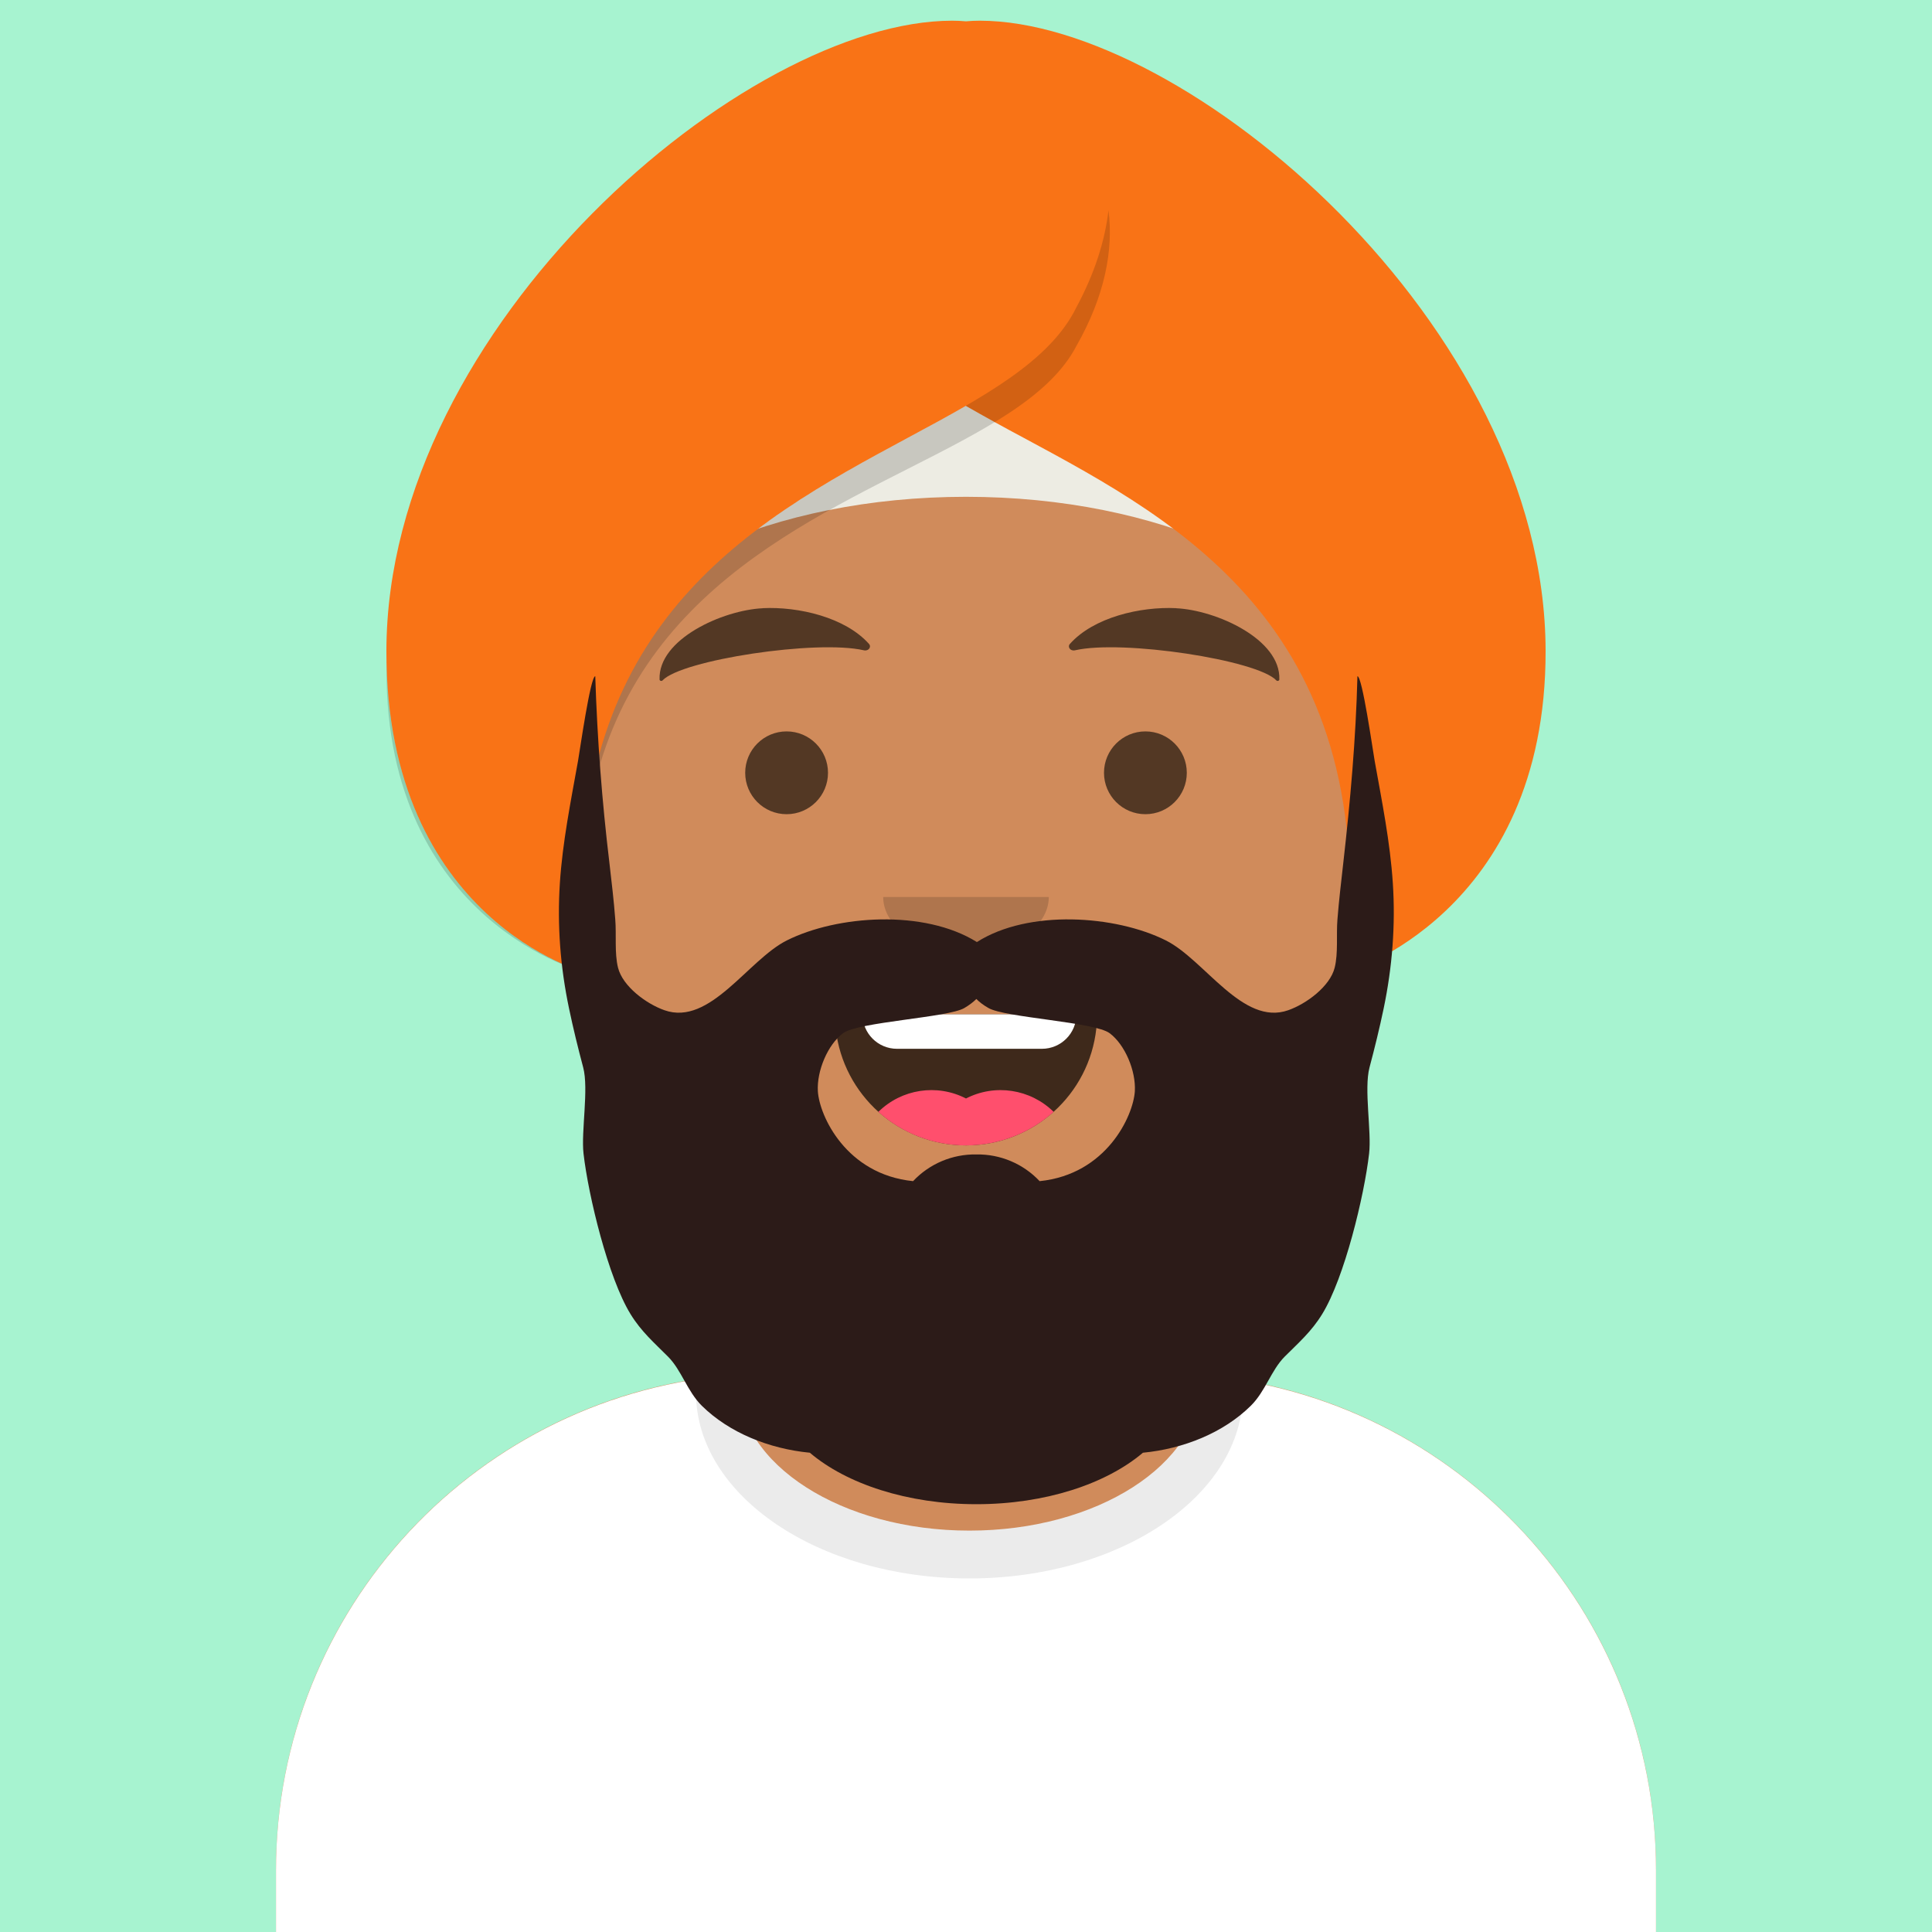
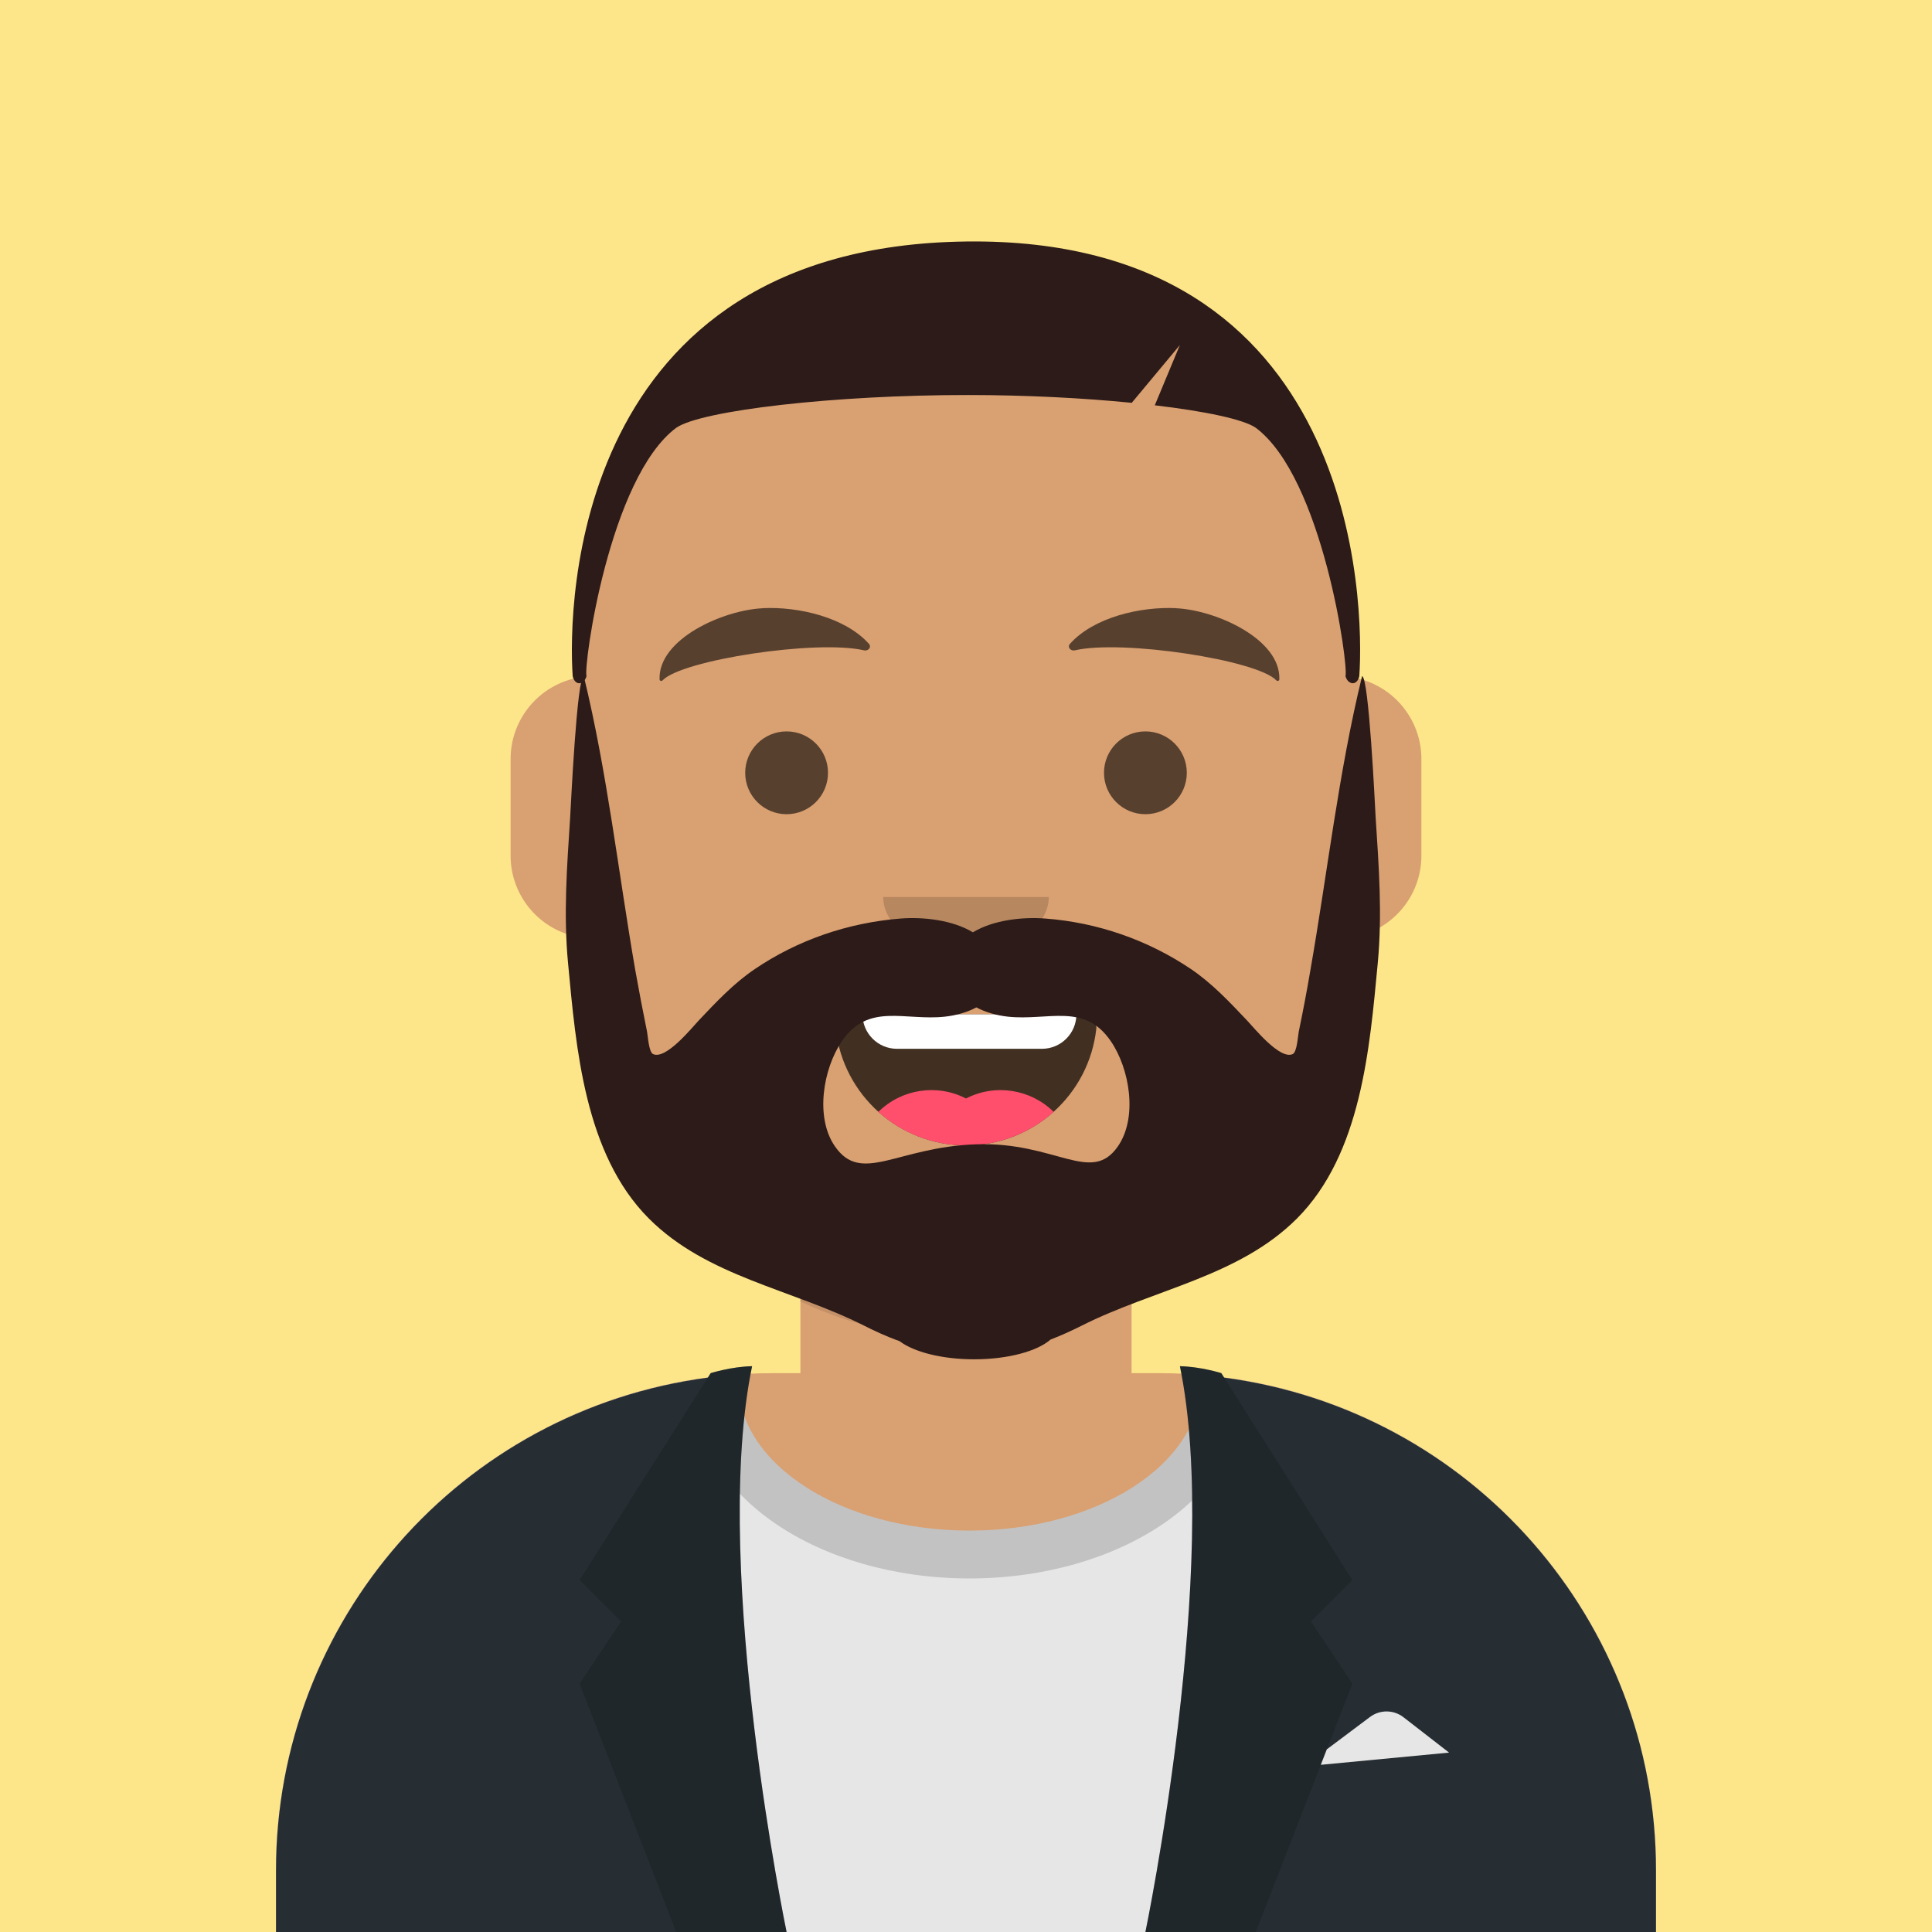
<svg xmlns="http://www.w3.org/2000/svg" viewBox="0 0 280 280" fill="none" shape-rendering="auto">
  <mask id="viewboxMask">
    <rect width="280" height="280" rx="0" ry="0" x="0" y="0" fill="#fff" />
  </mask>
  <g mask="url(#viewboxMask)">
-     <rect fill="#a7f3d0" width="280" height="280" x="0" y="0" />
+     <rect fill="#fde68a" width="280" height="280" x="0" y="0" />
    <g transform="translate(8)">
-       <path d="M132 36a56 56 0 0 0-56 56v6.17A12 12 0 0 0 66 110v14a12 12 0 0 0 10.3 11.88 56.04 56.04 0 0 0 31.7 44.73v18.4h-4a72 72 0 0 0-72 72v9h200v-9a72 72 0 0 0-72-72h-4v-18.39a56.04 56.04 0 0 0 31.7-44.73A12 12 0 0 0 198 124v-14a12 12 0 0 0-10-11.83V92a56 56 0 0 0-56-56Z" fill="#d08b5b" />
+       <path d="M132 36a56 56 0 0 0-56 56v6.17A12 12 0 0 0 66 110v14a12 12 0 0 0 10.3 11.88 56.04 56.04 0 0 0 31.7 44.73v18.4h-4a72 72 0 0 0-72 72v9h200v-9a72 72 0 0 0-72-72h-4v-18.39a56.04 56.04 0 0 0 31.7-44.73A12 12 0 0 0 198 124v-14a12 12 0 0 0-10-11.83V92a56 56 0 0 0-56-56Z" fill="#d9a072" />
      <path d="M108 180.61v8a55.79 55.79 0 0 0 24 5.39c8.59 0 16.73-1.93 24-5.39v-8a55.79 55.79 0 0 1-24 5.39 55.79 55.79 0 0 1-24-5.39Z" fill="#000" fill-opacity=".1" />
      <g transform="translate(0 170)">
-         <path d="M132.5 51.83c18.5 0 33.5-9.62 33.5-21.48 0-.36-.01-.7-.04-1.06A72 72 0 0 1 232 101.04V110H32v-8.95a72 72 0 0 1 67.05-71.83c-.03.37-.05.75-.05 1.13 0 11.86 15 21.48 33.5 21.48Z" fill="#ffffff" />
-         <path d="M132.5 58.76c21.89 0 39.63-12.05 39.63-26.91 0-.6-.02-1.2-.08-1.8-2-.33-4.03-.59-6.1-.76.04.35.05.7.05 1.06 0 11.86-15 21.48-33.5 21.48S99 42.2 99 30.35c0-.38.02-.76.05-1.13-2.06.14-4.08.36-6.08.67-.07.65-.1 1.3-.1 1.96 0 14.86 17.74 26.91 39.63 26.91Z" fill="#000" fill-opacity=".08" />
+         <path d="M132.5 51.83c18.5 0 33.5-9.62 33.5-21.48 0-.36-.01-.7-.04-1.06A72 72 0 0 1 232 101.04V110H32v-8.95a72 72 0 0 1 67.05-71.83c-.03.37-.05.75-.05 1.13 0 11.86 15 21.48 33.5 21.48Z" fill="#E6E6E6" />
+         <path d="M132.5 58.76c21.89 0 39.63-12.05 39.63-26.91 0-.6-.02-1.2-.08-1.8-2-.33-4.03-.59-6.1-.76.04.35.05.7.05 1.06 0 11.86-15 21.48-33.5 21.48S99 42.2 99 30.35c0-.38.02-.76.05-1.13-2.06.14-4.08.36-6.08.67-.07.65-.1 1.3-.1 1.96 0 14.86 17.74 26.91 39.63 26.91Z" fill="#000" fill-opacity=".16" />
+         <path d="M100.78 29.12 101 28c-2.96.05-6 1-6 1l-.42.66A72.01 72.01 0 0 0 32 101.06V110h74s-10.7-51.56-5.24-80.8l.02-.08ZM158 110s11-53 5-82c2.96.05 6 1 6 1l.42.66a72.01 72.01 0 0 1 62.58 71.4V110h-74Z" fill="#262e33" />
+         <path d="M101 28c-6 29 5 82 5 82H90L76 74l6-9-6-6 19-30s3.04-.95 6-1ZM163 28c6 29-5 82-5 82h16l14-36-6-9 6-6-19-30s-3.04-.95-6-1Z" fill-rule="evenodd" clip-rule="evenodd" fill="#000" fill-opacity=".15" />
+         <path d="m183.42 85.77.87-2.24 6.27-4.7a4 4 0 0 1 4.85.05l6.6 5.12-18.59 1.77Z" fill="#E6E6E6" />
      </g>
      <g transform="translate(78 134)">
        <path fill-rule="evenodd" clip-rule="evenodd" d="M35.12 15.13a19 19 0 0 0 37.77-.09c.08-.77-.77-2.04-1.85-2.04H37.1C36 13 35 14.18 35.12 15.13Z" fill="#000" fill-opacity=".7" />
        <path d="M70 13H39a5 5 0 0 0 5 5h21a5 5 0 0 0 5-5Z" fill="#fff" />
        <path d="M66.7 27.14A10.96 10.96 0 0 0 54 25.2a10.95 10.95 0 0 0-12.7 1.94A18.93 18.93 0 0 0 54 32c4.88 0 9.33-1.84 12.7-4.86Z" fill="#FF4F6D" />
      </g>
      <g transform="translate(104 122)">
        <path fill-rule="evenodd" clip-rule="evenodd" d="M16 8c0 4.42 5.37 8 12 8s12-3.58 12-8" fill="#000" fill-opacity=".16" />
      </g>
      <g transform="translate(76 90)">
        <path d="M36 22a6 6 0 1 1-12 0 6 6 0 0 1 12 0ZM88 22a6 6 0 1 1-12 0 6 6 0 0 1 12 0Z" fill="#000" fill-opacity=".6" />
      </g>
      <g transform="translate(76 82)">
        <path d="M26.55 6.15c-5.8.27-15.2 4.49-14.96 10.34.01.18.3.27.43.12 2.76-2.96 22.32-5.95 29.2-4.36.64.14 1.12-.48.72-.93-3.43-3.85-10.2-5.43-15.4-5.18ZM86.45 6.15c5.8.27 15.2 4.49 14.96 10.34-.01.18-.3.27-.43.12-2.76-2.96-22.32-5.95-29.2-4.36-.64.14-1.12-.48-.72-.93 3.43-3.85 10.2-5.43 15.4-5.18Z" fill-rule="evenodd" clip-rule="evenodd" fill="#000" fill-opacity=".6" />
      </g>
      <g transform="translate(-1)">
-         <path d="M190.47 97.5c1-2.4 1.53-4.92 1.53-7.5 0-18.23-26.41-33-59-33-32.58 0-59 14.77-59 33 0 2.58.53 5.1 1.53 7.5C81.6 82.89 105.03 72 133 72s51.4 10.89 57.47 25.5Z" fill="#EDECE3" />
-         <path d="M49 94.32C48.93 133.5 78 141 78 141c-5.44-49.55 23.54-65.15 46.53-77.53 2.94-1.58 5.78-3.11 8.44-4.65a309.5 309.5 0 0 0 8.48 4.68C164.43 75.87 193.42 91.48 188 141c0 0 29.07-8.46 29-46.68C216.92 47.15 164.85 3 135 3c-.67 0-1.34.03-2 .09-.67-.06-1.33-.09-2-.09-29.93 0-81.92 44.15-82 91.32Z" fill="#f97316" />
-         <path d="M49.01 95.9c.7 37.8 29 45.1 29 45.1s-29.07-7.07-29-43.97l.01-1.13ZM77.33 129.68c.15-37.86 26.18-51.05 47.2-61.71 11-5.58 20.64-10.47 24.47-17.83 4.13-7.25 5.39-13.94 4.65-19.67-.5 4.37-1.98 9.1-4.65 14.07-3.83 7.82-13.47 13-24.47 18.93-21.14 11.38-47.35 25.49-47.2 66.21Z" fill="#000" fill-opacity=".16" />
+         <path d="M78 98c-.33 1.22-1.65 1.49-2 0-.72-10.3 0-62.27 57-63 57-.73 57.72 52.7 57 63-.35 1.49-1.67 1.22-2 0 .46-1.55-3.3-28.75-13-36-1.76-1.22-7.25-2.39-14.64-3.26L164 50l-6.98 8.38c-7.03-.7-15.36-1.13-23.7-1.13C114 57.23 94.61 59.48 91 62c-9.7 7.25-13.46 34.45-13 36Z" fill="#2c1b18" />
      </g>
      <g transform="translate(49 72)">
-         <path fill-rule="evenodd" clip-rule="evenodd" d="M65.18 77.74c2.18-1.64 15.23-2.26 17.58-3.65.73-.43 1.3-.87 1.74-1.31.44.44 1 .88 1.74 1.3 2.35 1.4 15.4 2.02 17.58 3.66 2.21 1.65 3.82 5.44 3.65 8.41-.22 3.56-4.1 12.05-13.8 13.03a12.3 12.3 0 0 0-9.17-3.87 12.3 12.3 0 0 0-9.17 3.87c-9.7-.98-13.58-9.47-13.8-13.03-.17-2.97 1.44-6.76 3.65-8.41Zm.67 17.16h.01-.01ZM144.86 56c-.39-5.97-1.58-11.85-2.63-17.71-.28-1.58-1.8-12.29-2.5-12.29-.23 9.1-1.03 18.08-2.06 27.14-.3 2.7-.63 5.42-.84 8.13-.18 2.2.13 4.85-.4 6.98-.68 2.7-4.08 5.23-6.73 6.16-6.6 2.33-12.1-7.3-17.74-10.12-7.32-3.66-19.9-4.53-27.38.24-7.64-4.77-20.22-3.9-27.54-.24C51.4 67.11 45.9 76.74 39.3 74.41c-2.65-.93-6.05-3.46-6.73-6.16-.53-2.13-.22-4.78-.4-6.98-.2-2.71-.53-5.42-.84-8.13A308.31 308.31 0 0 1 29.27 26c-.7 0-2.22 10.7-2.5 12.29-1.05 5.86-2.24 11.74-2.63 17.7-.4 6.11.07 12.18 1.33 18.17.6 2.87 1.3 5.72 2.05 8.54.83 3.15-.32 9.27.05 12.5.7 6.1 3.58 18 6.81 23.25 1.56 2.54 3.4 4.12 5.44 6.17 1.96 1.97 2.78 5.02 4.9 7.12 3.96 3.9 9.73 6.23 15.65 6.8 5.3 4.51 14.14 7.46 24.13 7.46 10 0 18.82-2.95 24.14-7.46 5.91-.57 11.68-2.9 15.63-6.8 2.13-2.1 2.95-5.15 4.91-7.12 2.05-2.05 3.88-3.63 5.44-6.17 3.23-5.25 6.1-17.15 6.8-23.26.38-3.22-.77-9.34.06-12.49.75-2.82 1.45-5.67 2.05-8.54 1.25-6 1.73-12.06 1.33-18.17Z" fill="#2c1b18" />
+         <path fill-rule="evenodd" clip-rule="evenodd" d="M84.5 93.84c-11.5.38-16.64 5.88-20.5.29-2.91-4.2-1.7-11.26 1.01-15.23 3.86-5.65 9.1-2.92 14.95-3.56 1.6-.18 3.2-.62 4.54-1.34 1.36.72 2.95 1.16 4.55 1.34 5.85.64 11.09-2.09 14.94 3.56 2.72 3.97 3.93 11.03 1.03 15.23-3.87 5.6-9-.67-20.52-.29ZM140.4 26c-3.43 14.07-5 28.43-7.5 42.67-.5 2.97-1.07 5.93-1.68 8.88-.12.62-.25 2.92-.86 3.21-1.85.89-5.62-3.81-6.63-4.87-2.53-2.67-5.05-5.36-8.13-7.45a43.7 43.7 0 0 0-21.13-7.32c-3.18-.25-7.47.18-10.47 2-3-1.82-7.3-2.25-10.47-2-7.6.6-14.9 3.1-21.13 7.32-3.09 2.09-5.6 4.78-8.13 7.45-1 1.06-4.78 5.76-6.63 4.87-.61-.29-.74-2.6-.86-3.21-.6-2.95-1.17-5.91-1.7-8.88-2.47-14.24-4.05-28.6-7.47-42.67-1 0-1.87 18.75-1.98 20.5-.46 7.09-.98 14.03-.3 21.13 1.16 12.24 2.37 27.6 11.7 36.96 8.44 8.45 20.68 10.22 31.24 15.55 1.36.69 3.16 1.54 5.1 2.23 2.06 1.56 6.12 2.63 10.8 2.63 4.91 0 9.15-1.17 11.08-2.86 1.7-.65 3.27-1.39 4.48-2 10.56-5.33 22.8-7.1 31.24-15.55 9.33-9.36 10.54-24.72 11.7-36.96.68-7.1.16-14.04-.3-21.14-.1-1.74-.98-20.5-1.98-20.5Z" fill="#2c1b18" />
      </g>
      <g transform="translate(62 42)" />
    </g>
  </g>
</svg>
